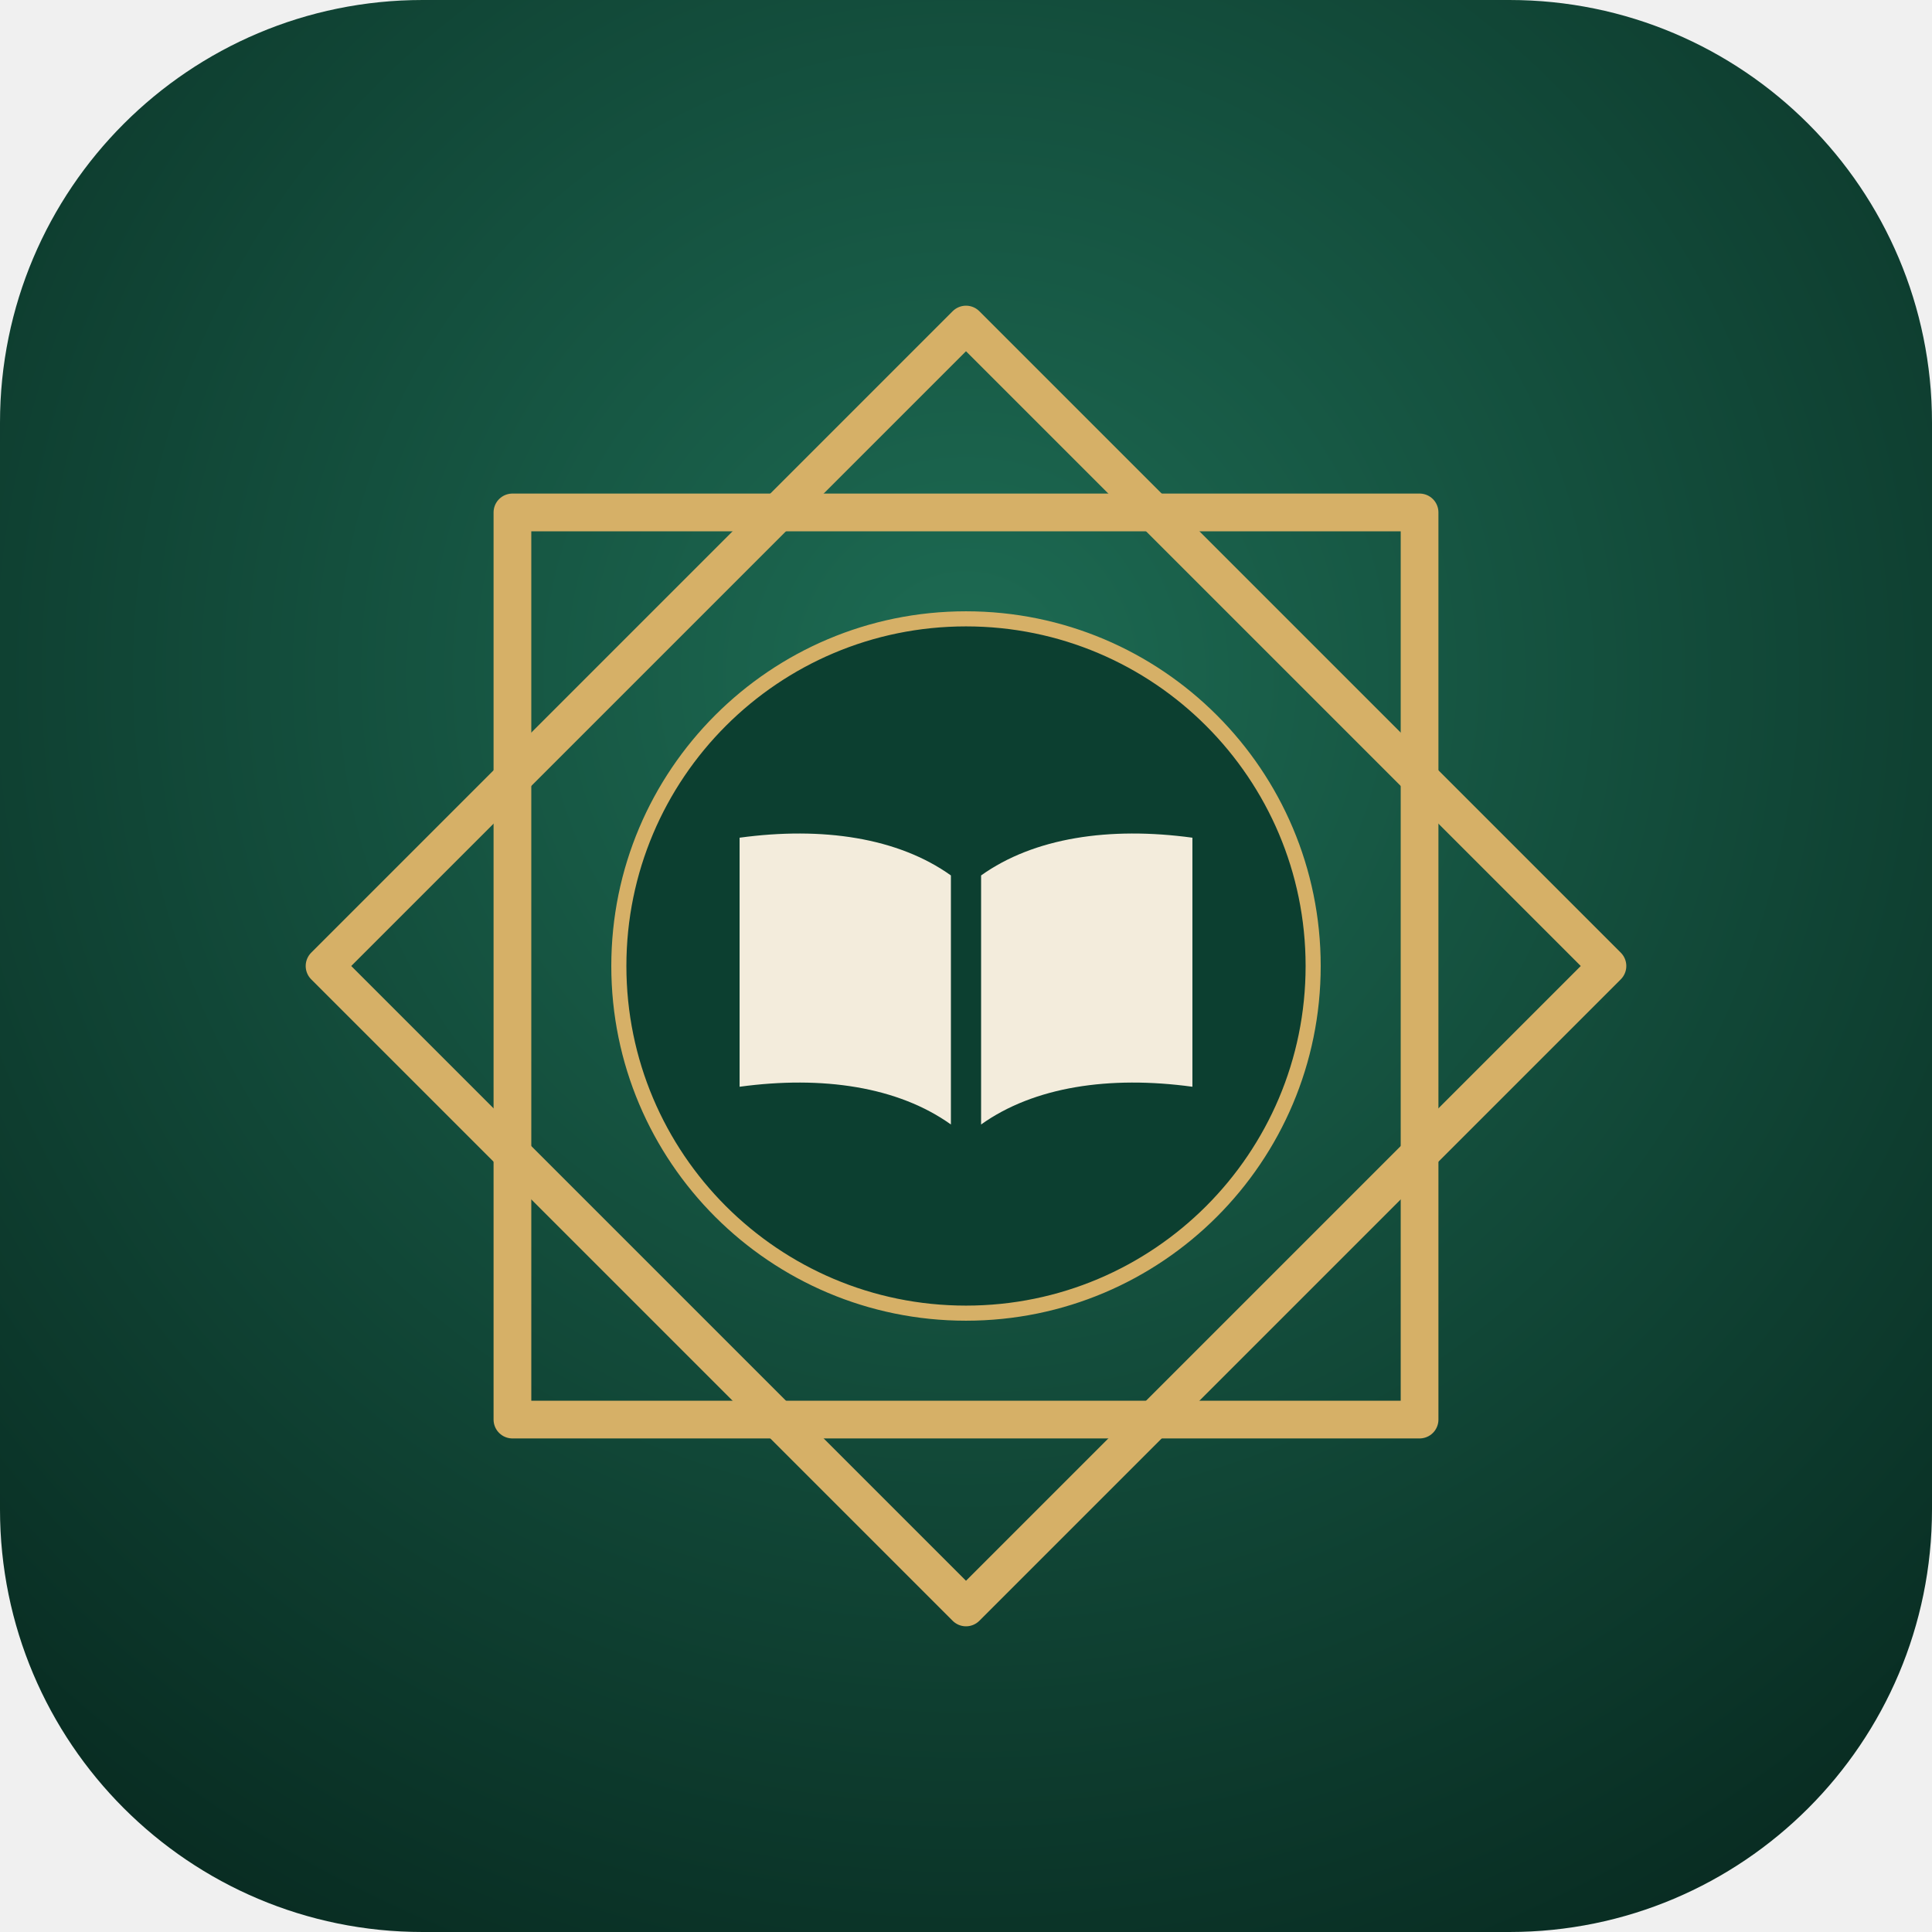
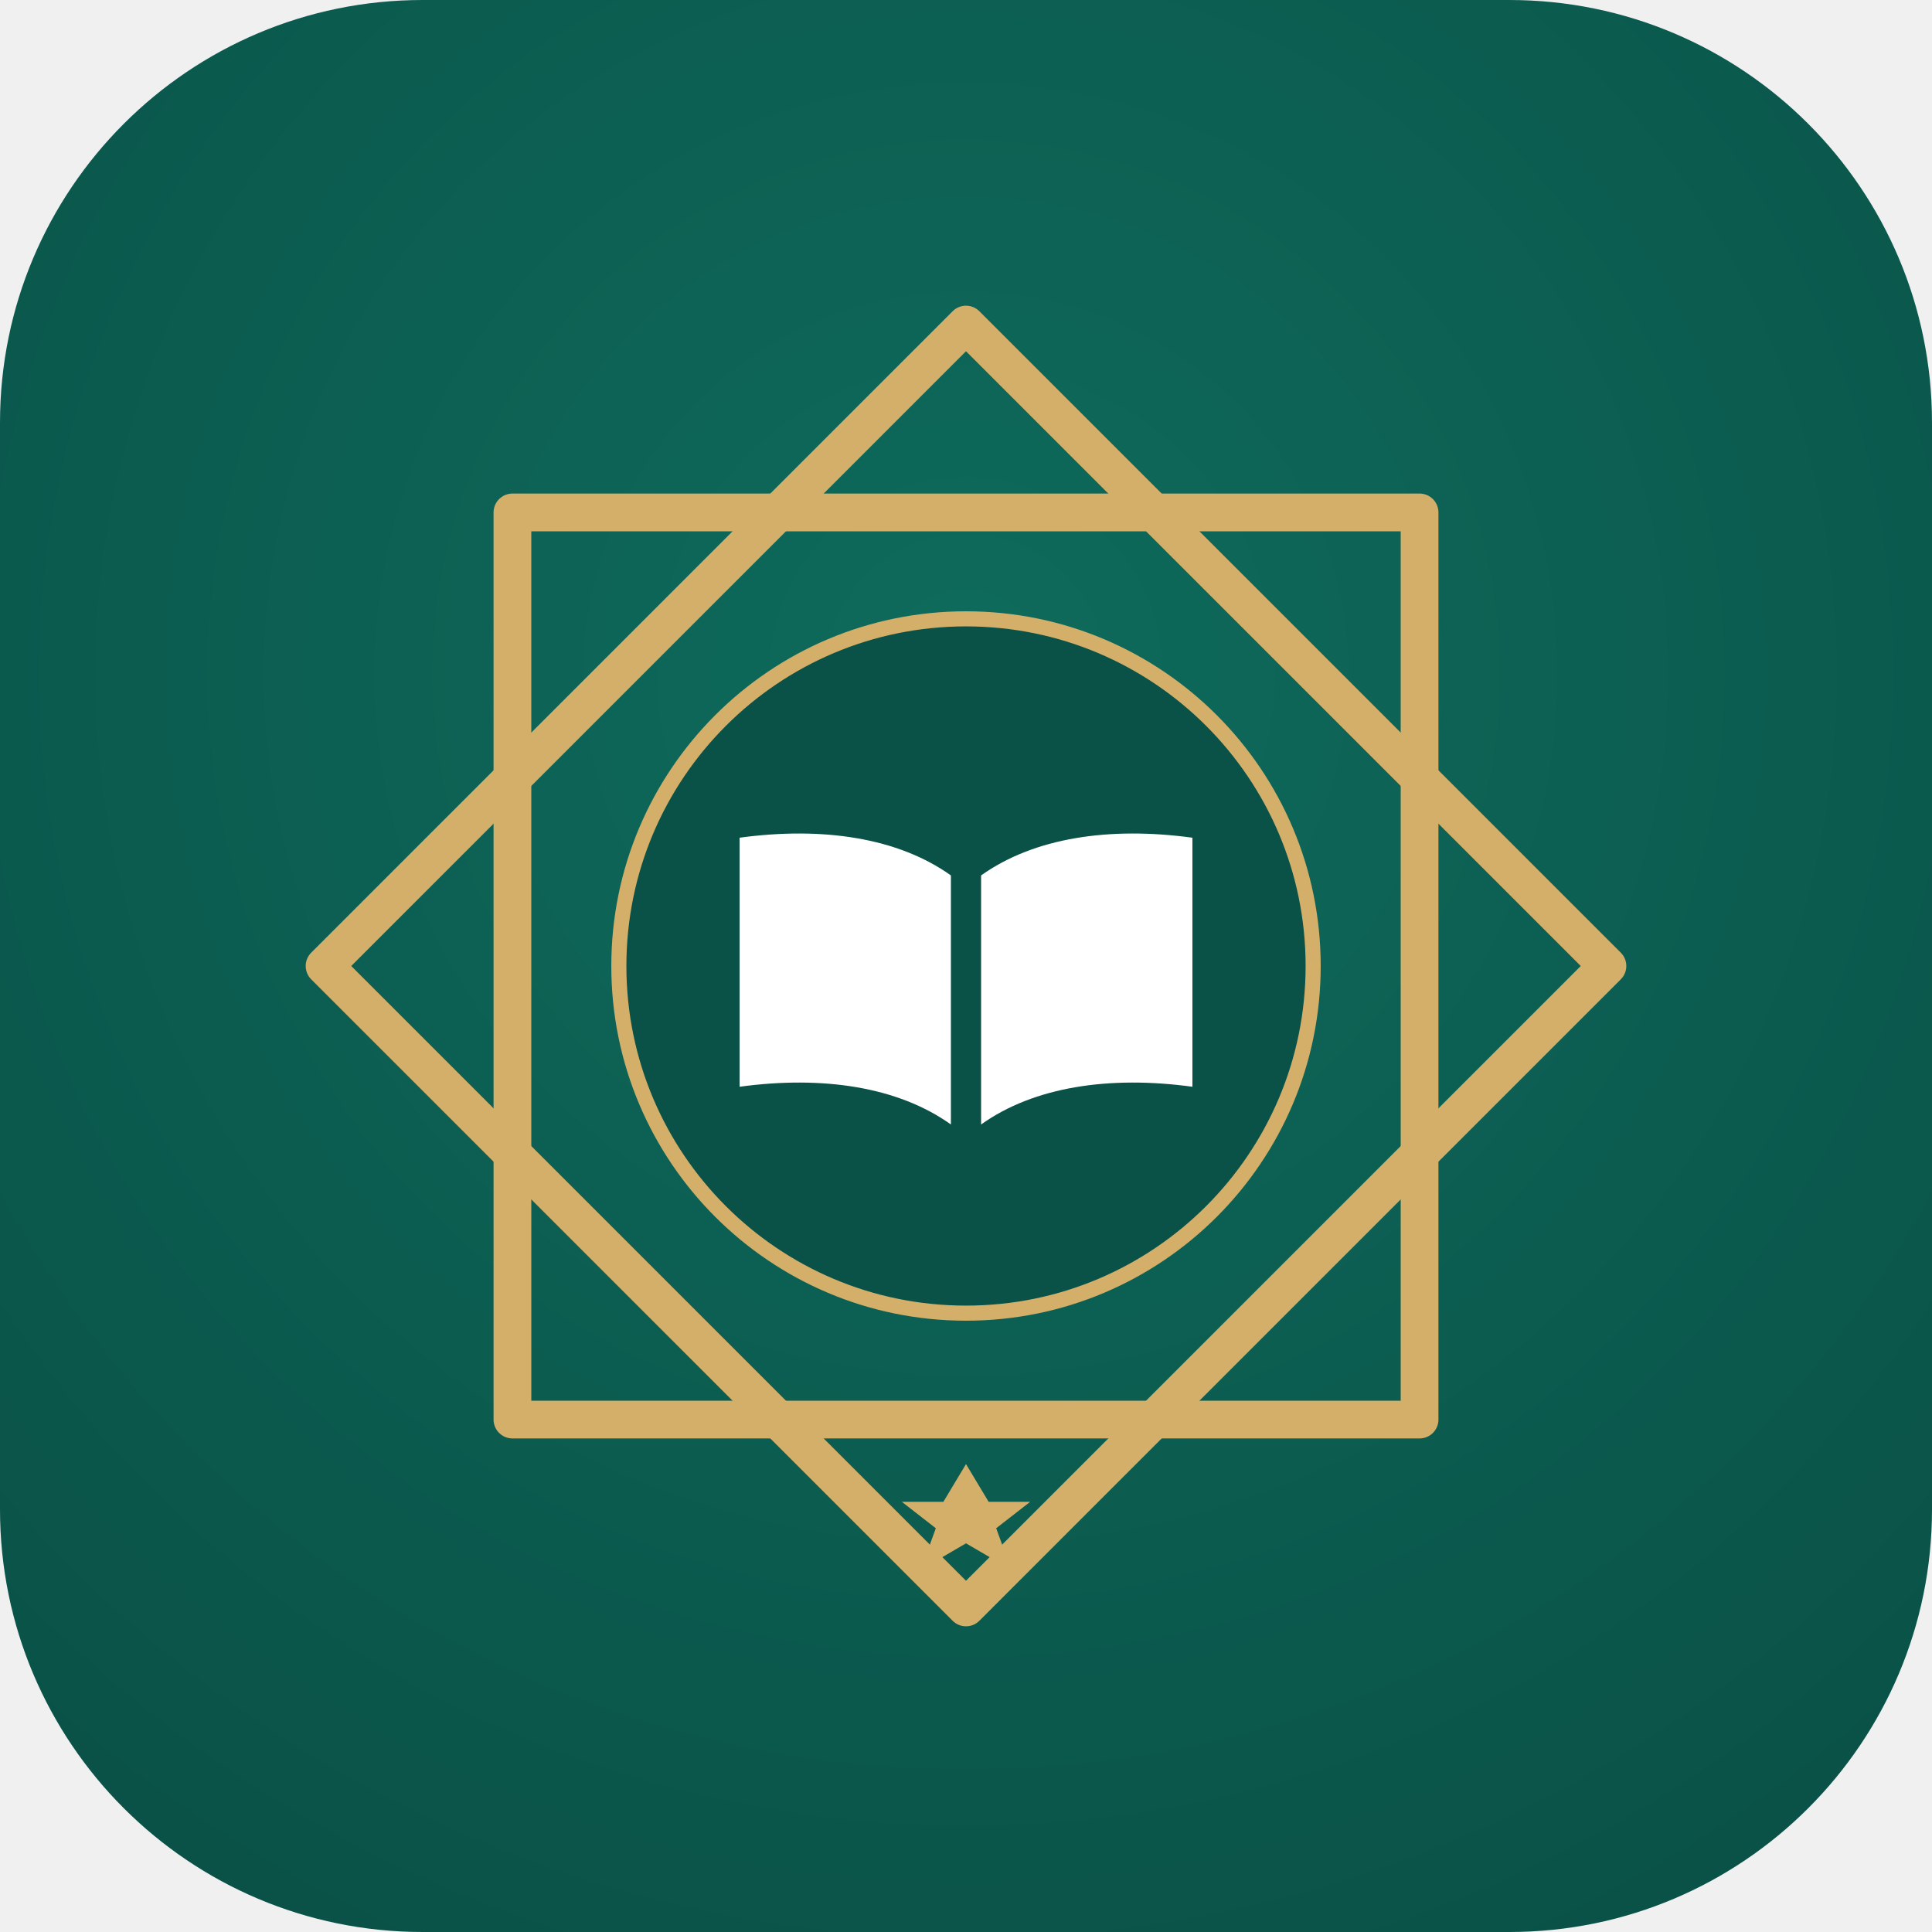
<svg xmlns="http://www.w3.org/2000/svg" viewBox="0 0 512 512">
  <defs>
    <radialGradient id="bg" cx="50%" cy="35%" r="75%">
-       <stop offset="0" stop-color="#1d6b53" />
-       <stop offset="1" stop-color="#082b21" />
+       <stop offset="0" stop-color="#0e6b5c" />
+       <stop offset="1" stop-color="#0a5147" />
    </radialGradient>
  </defs>
  <rect width="512" height="512" rx="112" fill="url(#bg)" />
-   <g fill="none" stroke="#d6b067" stroke-width="10" stroke-linejoin="round">
+   <g fill="none" stroke="#d4af6a" stroke-width="10" stroke-linejoin="round">
    <rect x="135.8" y="135.8" width="240.4" height="240.4" />
    <rect x="135.8" y="135.8" width="240.4" height="240.4" transform="rotate(45 256 256)" />
  </g>
-   <circle cx="256" cy="256" r="92" fill="#0c3f30" stroke="#d6b067" stroke-width="4" />
-   <g fill="#f3ecdc">
+   <circle cx="256" cy="256" r="92" fill="#0a5147" stroke="#d4af6a" stroke-width="4" />
+   <g fill="#ffffff">
    <path d="M252 232c-14-10-34-13-56-10v66c22-3 42 0 56 10z" />
    <path d="M260 232c14-10 34-13 56-10v66c-22-3-42 0-56 10z" />
  </g>
+   <polygon points="256,388 262,398 273,398 264,405 268,416 256,409 244,416 248,405 239,398 250,398" fill="#d4af6a" />
</svg>
